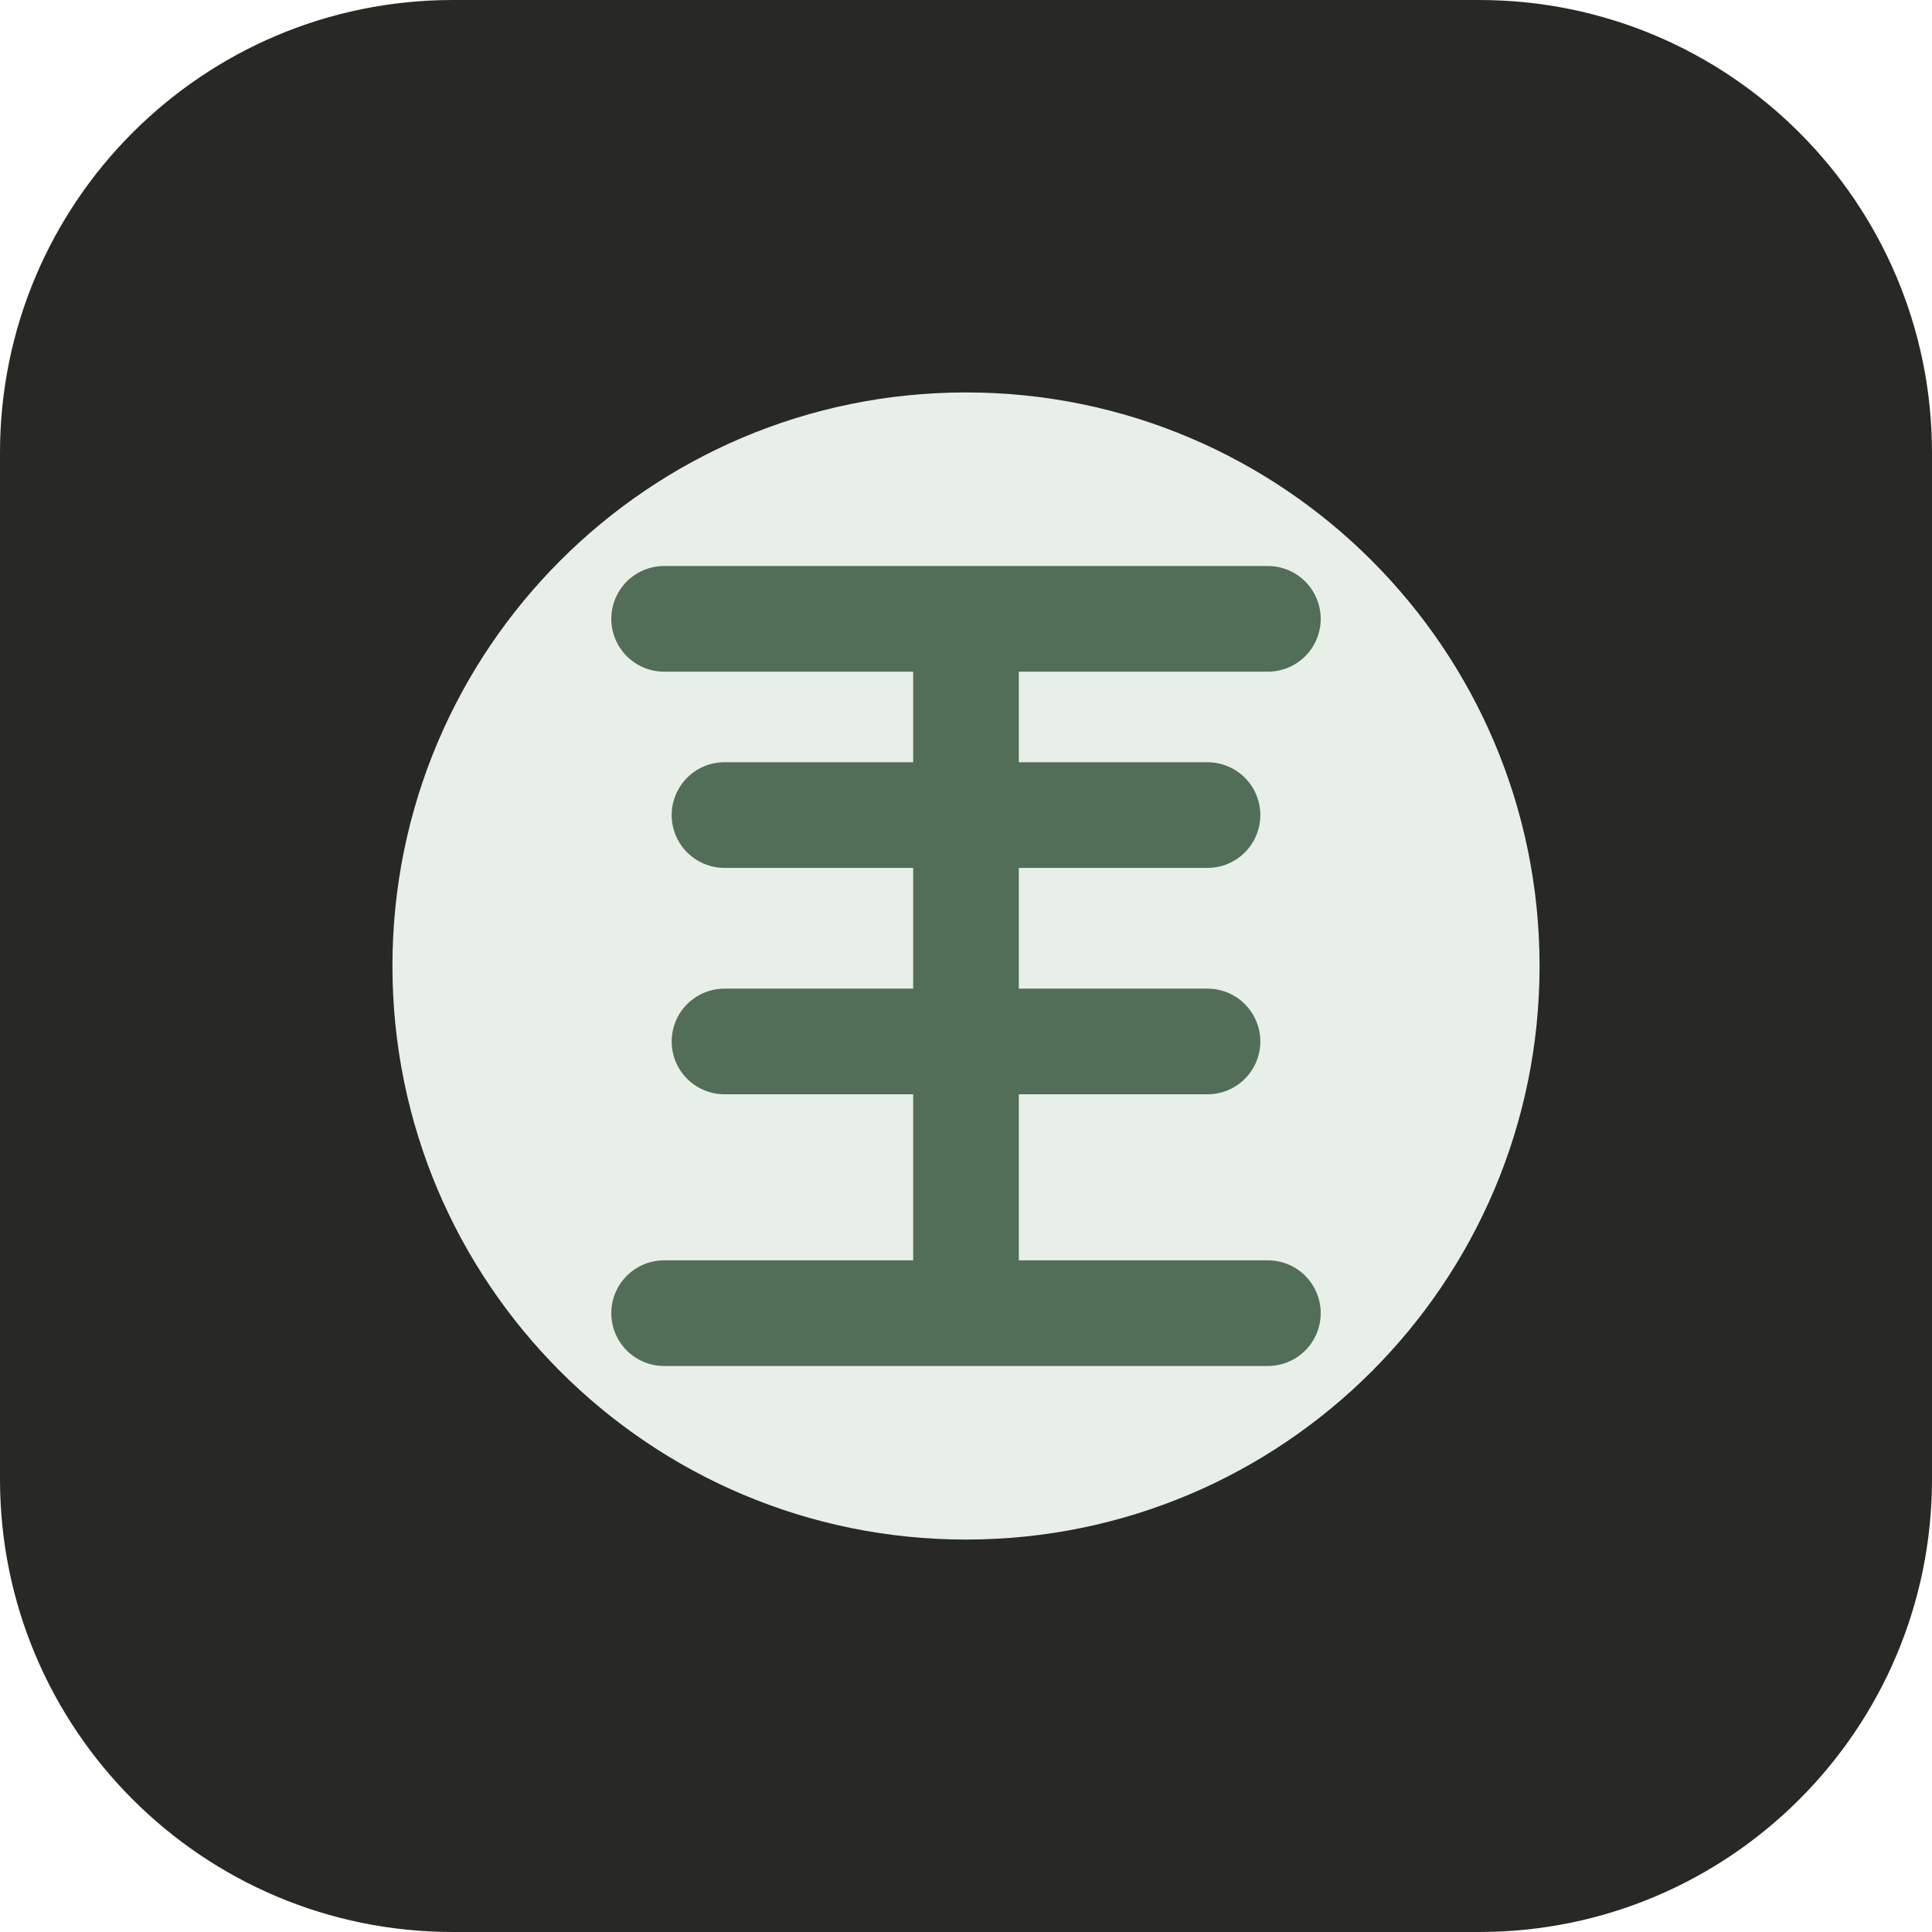
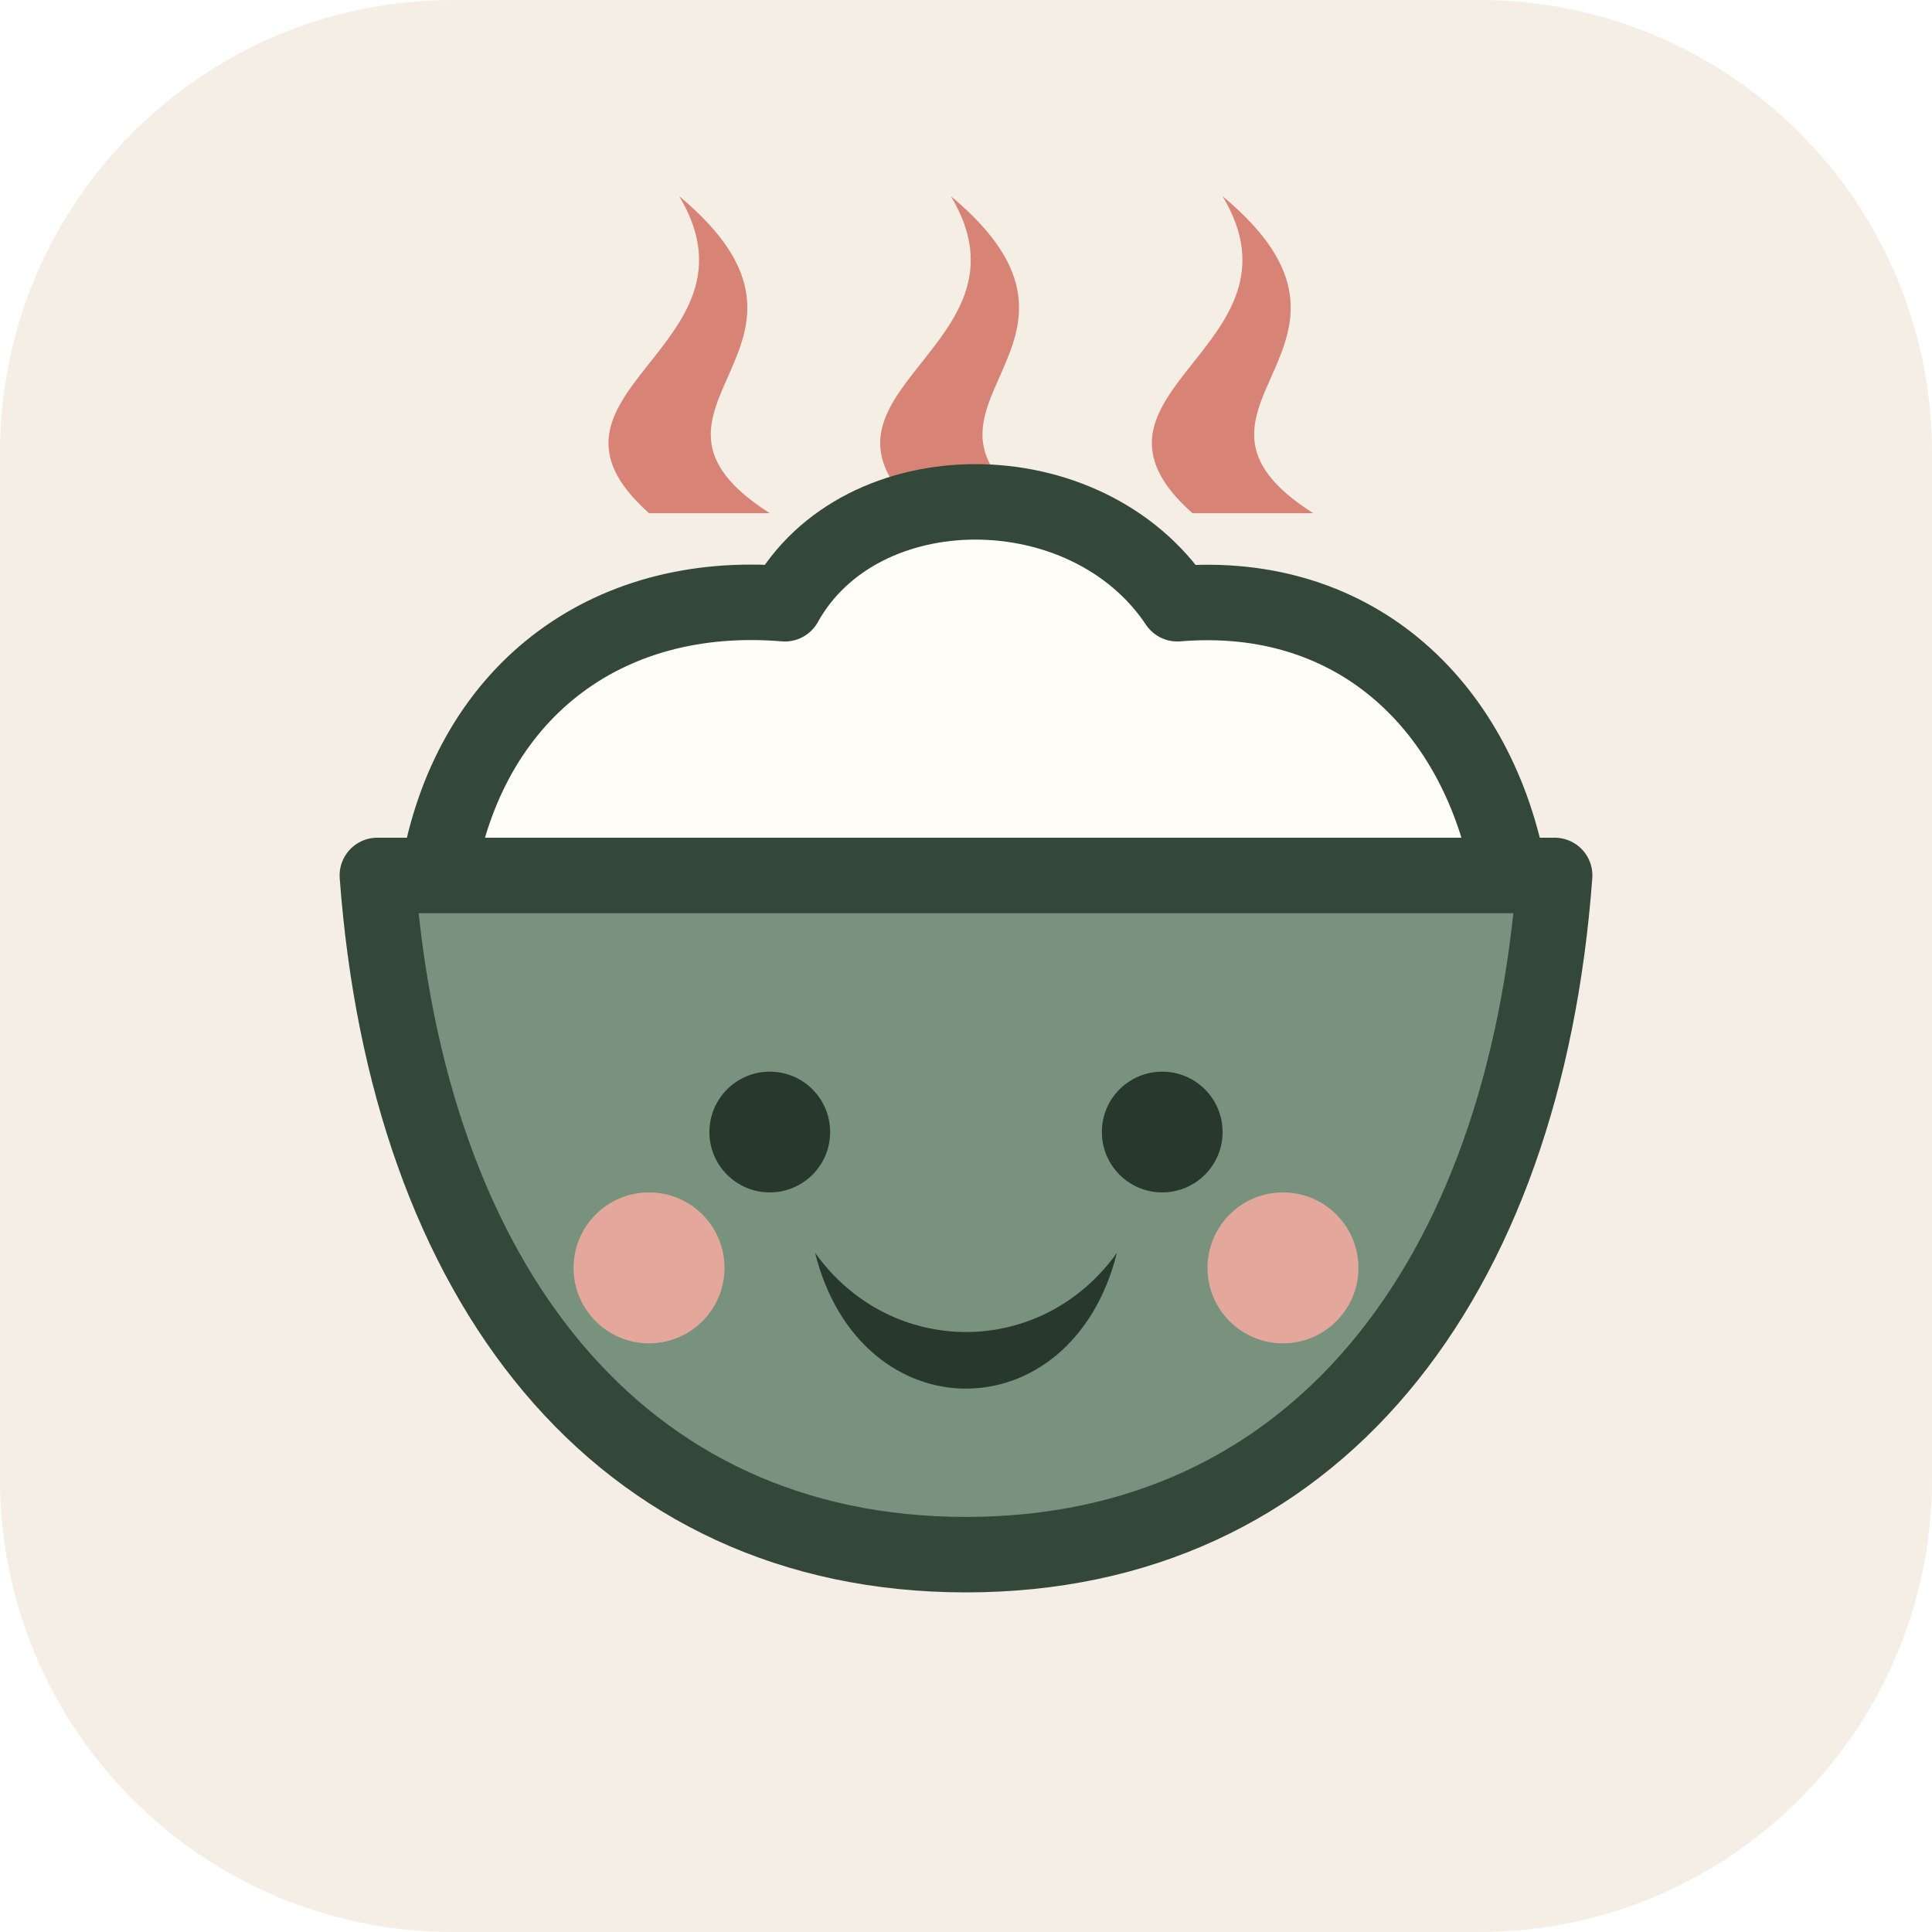
<svg xmlns="http://www.w3.org/2000/svg" viewBox="0 0 128 128">
-   <rect width="128" height="128" rx="30" fill="#282824" />
-   <circle cx="64" cy="64" r="38" fill="#e7efe8" />
-   <path d="M44 41h40M44 87h40M64 41v46M48 54h32M48 69h32" fill="none" stroke="#526e59" stroke-width="7" stroke-linecap="round" />
+   <rect width="128" height="128" rx="30" fill="#f5eee5" />
+   <path d="M43 34 C34 26 51 23 45 13 C57 23 40 27 51 34Z" fill="#d78476" />
+   <path d="M61 34 C52 26 69 23 63 13 C75 23 58 27 69 34Z" fill="#d78476" />
+   <path d="M79 34 C70 26 87 23 81 13 C93 23 76 27 87 34Z" fill="#d78476" />
+   <path d="M29 58 C31 46 40 39 52 40 C57 31 72 31 78 40 C90 39 98 47 100 58Z" fill="#fffdf8" stroke="#34483a" stroke-width="5" stroke-linejoin="round" />
+   <path d="M25 58h78c-2 27-16 45-39 45S27 85 25 58Z" fill="#78927d" stroke="#34483a" stroke-width="5" stroke-linejoin="round" />
+   <circle cx="51" cy="75" r="4" fill="#28382d" />
+   <circle cx="77" cy="75" r="4" fill="#28382d" />
+   <path d="M54 83 C59 90 69 90 74 83 C71 95 57 95 54 83Z" fill="#28382d" />
+   <circle cx="43" cy="84" r="5" fill="#efaaa0" opacity=".9" />
+   <circle cx="85" cy="84" r="5" fill="#efaaa0" opacity=".9" />
</svg>
